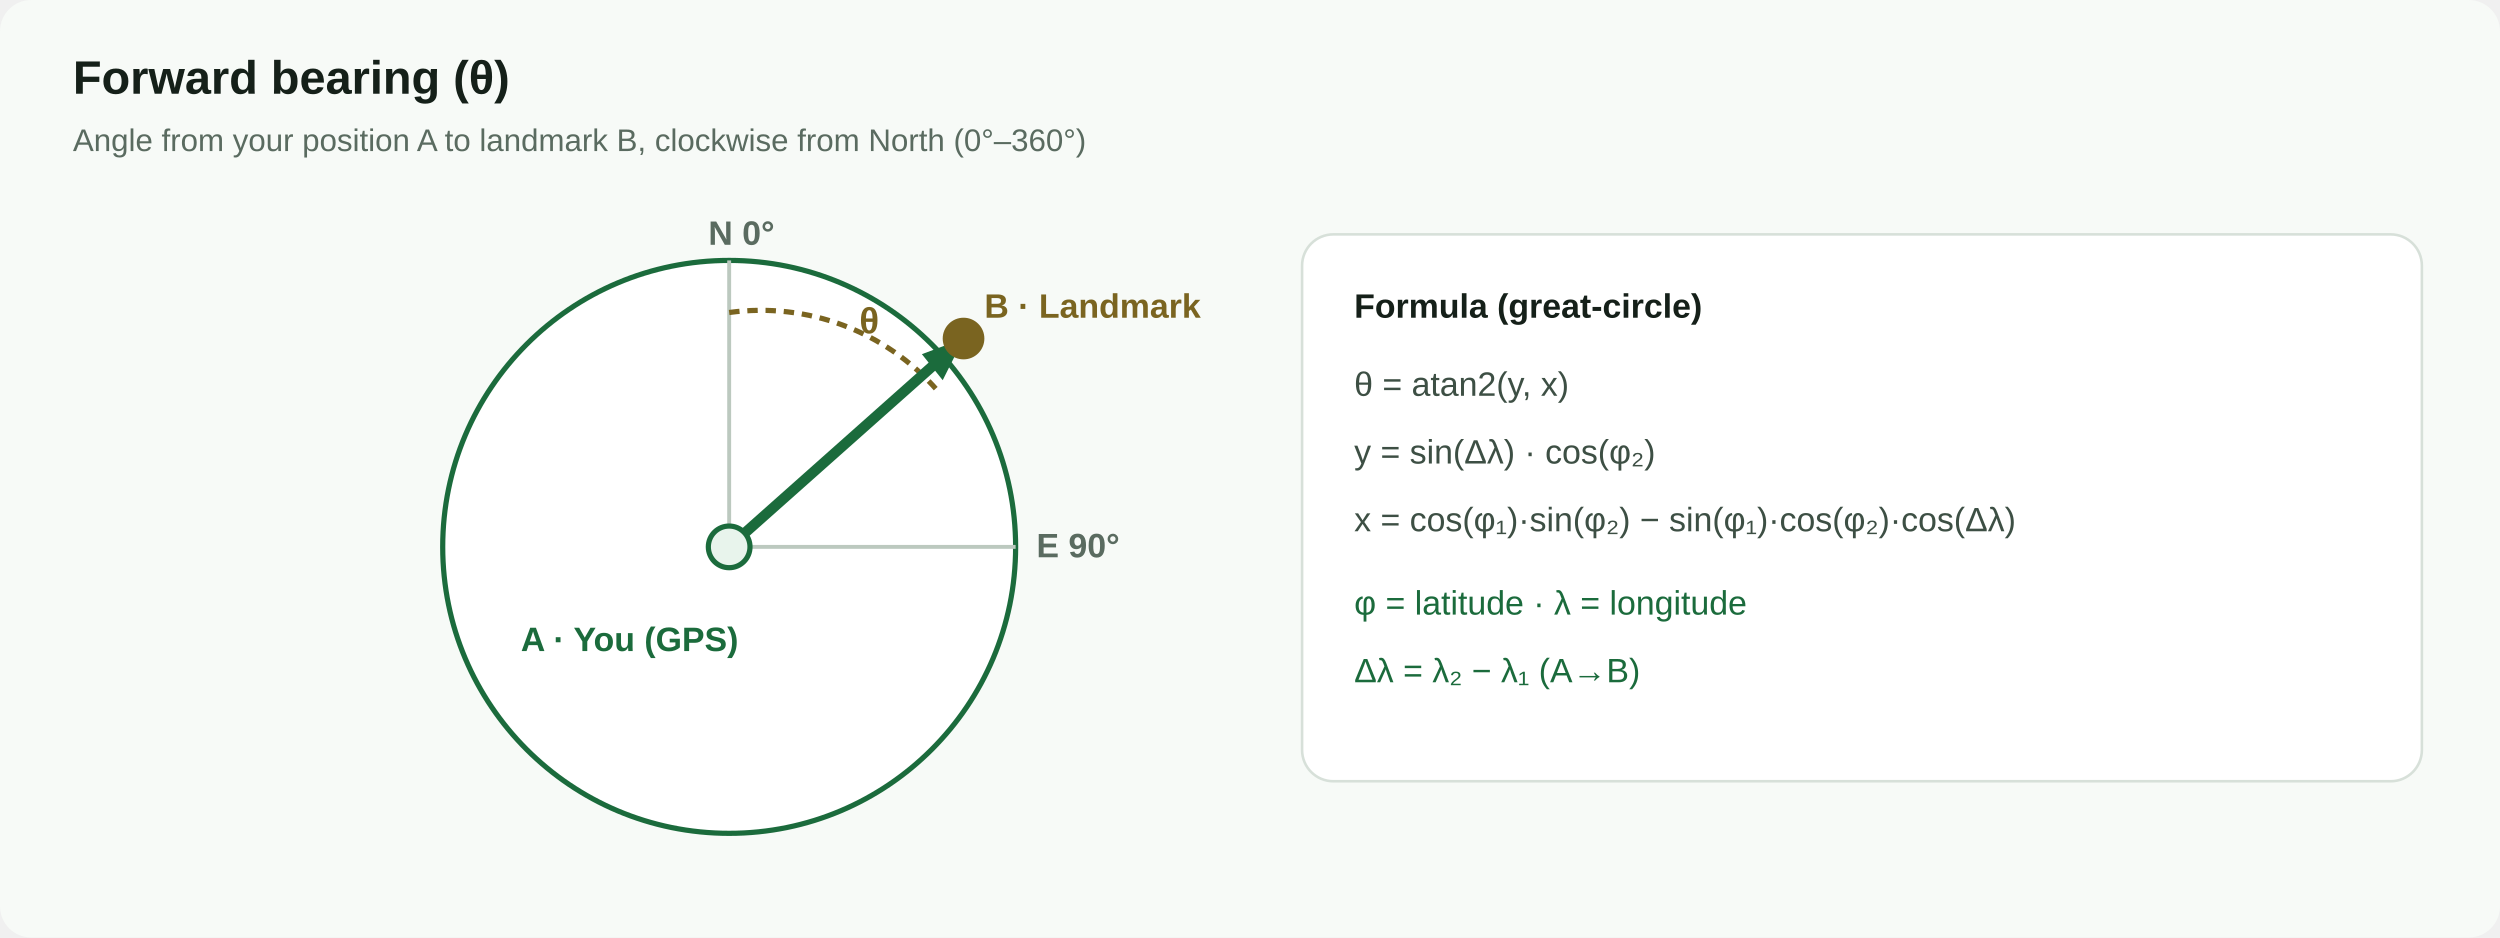
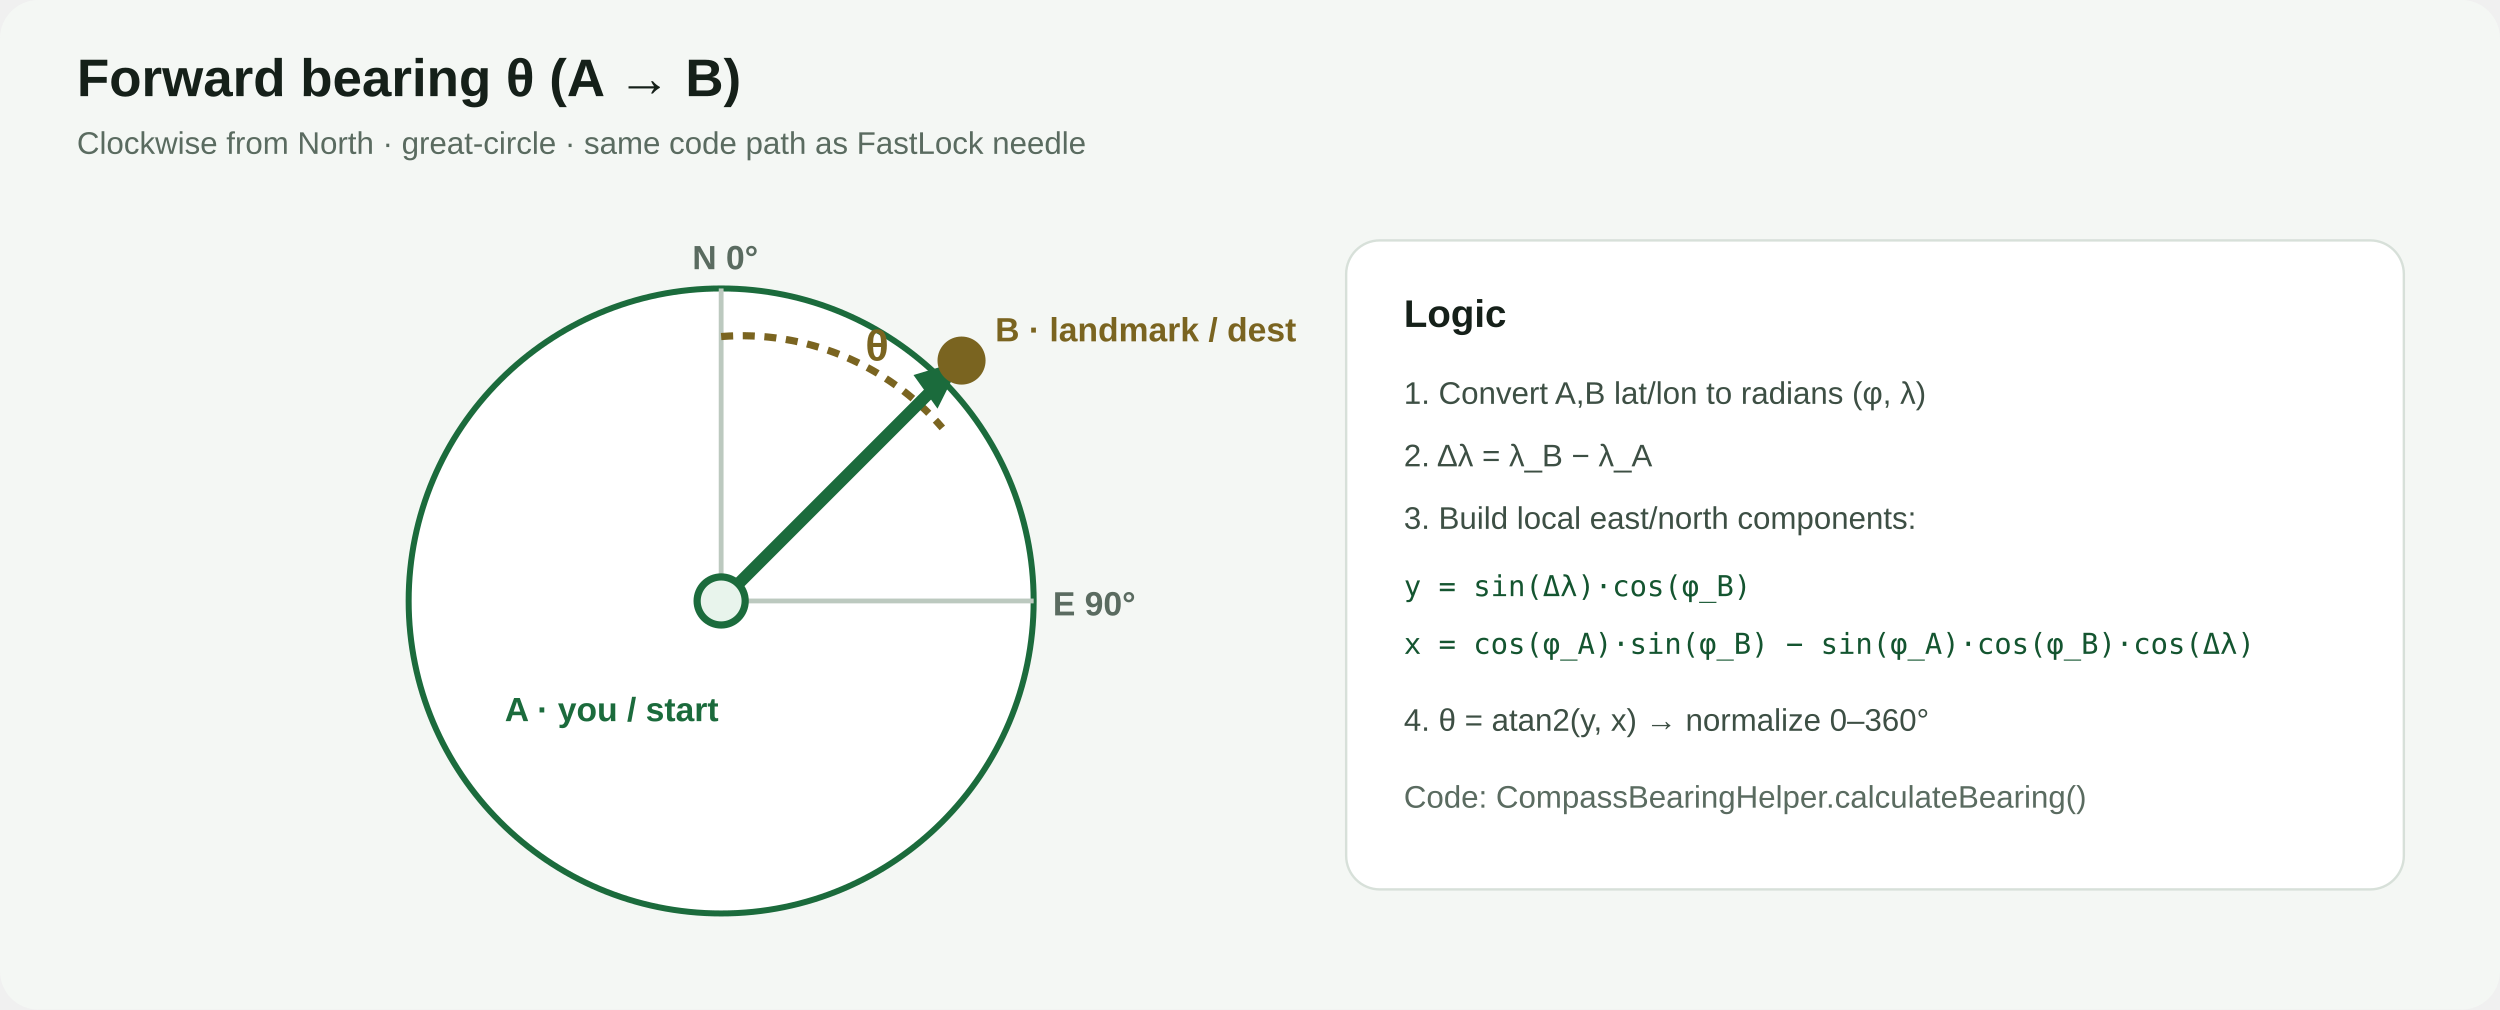
- <svg xmlns="http://www.w3.org/2000/svg" width="960" height="360" viewBox="0 0 960 360" role="img" aria-label="Forward bearing from A to B">
-   <rect width="960" height="360" rx="12" fill="#f7faf7" />
-   <text x="28" y="36" font-family="Segoe UI, Arial, sans-serif" font-size="18" font-weight="700" fill="#152019">Forward bearing (θ)</text>
-   <text x="28" y="58" font-family="Segoe UI, Arial, sans-serif" font-size="12" fill="#5a6b60">Angle from your position A to landmark B, clockwise from North (0°–360°)</text>
-   <circle cx="280" cy="210" r="110" fill="#fff" stroke="#1b6b3c" stroke-width="2" />
-   <line x1="280" y1="210" x2="280" y2="100" stroke="#bcc9bf" stroke-width="1.5" />
-   <line x1="280" y1="210" x2="390" y2="210" stroke="#bcc9bf" stroke-width="1.5" />
-   <text x="272" y="94" font-family="Segoe UI, Arial, sans-serif" font-size="13" font-weight="700" fill="#5a6b60">N 0°</text>
-   <text x="398" y="214" font-family="Segoe UI, Arial, sans-serif" font-size="13" font-weight="700" fill="#5a6b60">E 90°</text>
-   <path d="M280 120 A90 90 0 0 1 360 150" fill="none" stroke="#7a6420" stroke-width="2" stroke-dasharray="4 3" />
-   <text x="330" y="128" font-family="Segoe UI, Arial, sans-serif" font-size="14" font-weight="700" fill="#7a6420">θ</text>
-   <line x1="280" y1="210" x2="370" y2="130" stroke="#1b6b3c" stroke-width="4" stroke-linecap="round" />
-   <polygon points="370,130 354,136 362,146" fill="#1b6b3c" />
-   <circle cx="280" cy="210" r="8" fill="#e8f4ec" stroke="#1b6b3c" stroke-width="2" />
-   <circle cx="370" cy="130" r="8" fill="#7a6420" />
-   <text x="200" y="250" font-family="Segoe UI, Arial, sans-serif" font-size="13" font-weight="700" fill="#1b6b3c">A · You (GPS)</text>
-   <text x="378" y="122" font-family="Segoe UI, Arial, sans-serif" font-size="13" font-weight="700" fill="#7a6420">B · Landmark</text>
-   <g font-family="Segoe UI, Arial, sans-serif" font-size="13" fill="#152019">
-     <rect x="500" y="90" width="430" height="210" rx="12" fill="#fff" stroke="#d7e0d9" />
-     <text x="520" y="122" font-weight="700">Formula (great-circle)</text>
-     <text x="520" y="152" fill="#3d4f44">θ = atan2(y, x)</text>
-     <text x="520" y="178" fill="#3d4f44">y = sin(Δλ) · cos(φ₂)</text>
-     <text x="520" y="204" fill="#3d4f44">x = cos(φ₁)·sin(φ₂) − sin(φ₁)·cos(φ₂)·cos(Δλ)</text>
-     <text x="520" y="236" fill="#1b6b3c">φ = latitude · λ = longitude</text>
-     <text x="520" y="262" fill="#1b6b3c">Δλ = λ₂ − λ₁  (A→B)</text>
-   </g>
+ <svg xmlns="http://www.w3.org/2000/svg" width="1040" height="420" viewBox="0 0 1040 420" role="img" aria-label="Forward bearing calculation from A to B">
+   <rect width="1040" height="420" rx="16" fill="#f4f7f4" />
+   <text x="32" y="40" font-family="Segoe UI, Arial, sans-serif" font-size="22" font-weight="800" fill="#152019">Forward bearing θ (A → B)</text>
+   <text x="32" y="64" font-family="Segoe UI, Arial, sans-serif" font-size="13" fill="#5a6b60">Clockwise from North · great-circle · same code path as FastLock needle</text>
+   <circle cx="300" cy="250" r="130" fill="#fff" stroke="#1b6b3c" stroke-width="2.5" />
+   <line x1="300" y1="250" x2="300" y2="120" stroke="#bcc9bf" stroke-width="2" />
+   <line x1="300" y1="250" x2="430" y2="250" stroke="#bcc9bf" stroke-width="2" />
+   <text x="288" y="112" font-family="Segoe UI, Arial, sans-serif" font-size="14" font-weight="700" fill="#5a6b60">N 0°</text>
+   <text x="438" y="256" font-family="Segoe UI, Arial, sans-serif" font-size="14" font-weight="700" fill="#5a6b60">E 90°</text>
+   <path d="M300 140 A110 110 0 0 1 392 178" fill="none" stroke="#7a6420" stroke-width="3" stroke-dasharray="5 4" />
+   <text x="360" y="150" font-family="Segoe UI, Arial, sans-serif" font-size="18" font-weight="800" fill="#7a6420">θ</text>
+   <line x1="300" y1="250" x2="400" y2="150" stroke="#1b6b3c" stroke-width="5" stroke-linecap="round" />
+   <polygon points="400,150 380,156 390,170" fill="#1b6b3c" />
+   <circle cx="300" cy="250" r="10" fill="#e8f4ec" stroke="#1b6b3c" stroke-width="3" />
+   <circle cx="400" cy="150" r="10" fill="#7a6420" />
+   <text x="210" y="300" font-family="Segoe UI, Arial, sans-serif" font-size="14" font-weight="700" fill="#1b6b3c">A · you / start</text>
+   <text x="414" y="142" font-family="Segoe UI, Arial, sans-serif" font-size="14" font-weight="700" fill="#7a6420">B · landmark / dest</text>
+   <rect x="560" y="100" width="440" height="270" rx="14" fill="#fff" stroke="#d7e0d9" />
+   <text x="584" y="136" font-family="Segoe UI, Arial, sans-serif" font-size="16" font-weight="700" fill="#152019">Logic</text>
+   <text x="584" y="168" font-family="Segoe UI, Arial, sans-serif" font-size="13" fill="#3d4f44">1. Convert A,B lat/lon to radians (φ, λ)</text>
+   <text x="584" y="194" font-family="Segoe UI, Arial, sans-serif" font-size="13" fill="#3d4f44">2. Δλ = λ_B − λ_A</text>
+   <text x="584" y="220" font-family="Segoe UI, Arial, sans-serif" font-size="13" fill="#3d4f44">3. Build local east/north components:</text>
+   <text x="584" y="248" font-family="IBM Plex Mono, Consolas, monospace" font-size="12" fill="#145530">y = sin(Δλ)·cos(φ_B)</text>
+   <text x="584" y="272" font-family="IBM Plex Mono, Consolas, monospace" font-size="12" fill="#145530">x = cos(φ_A)·sin(φ_B) − sin(φ_A)·cos(φ_B)·cos(Δλ)</text>
+   <text x="584" y="304" font-family="Segoe UI, Arial, sans-serif" font-size="13" fill="#3d4f44">4. θ = atan2(y, x) → normalize 0–360°</text>
+   <text x="584" y="336" font-family="Segoe UI, Arial, sans-serif" font-size="13" fill="#5a6b60">Code: CompassBearingHelper.calculateBearing()</text>
</svg>
